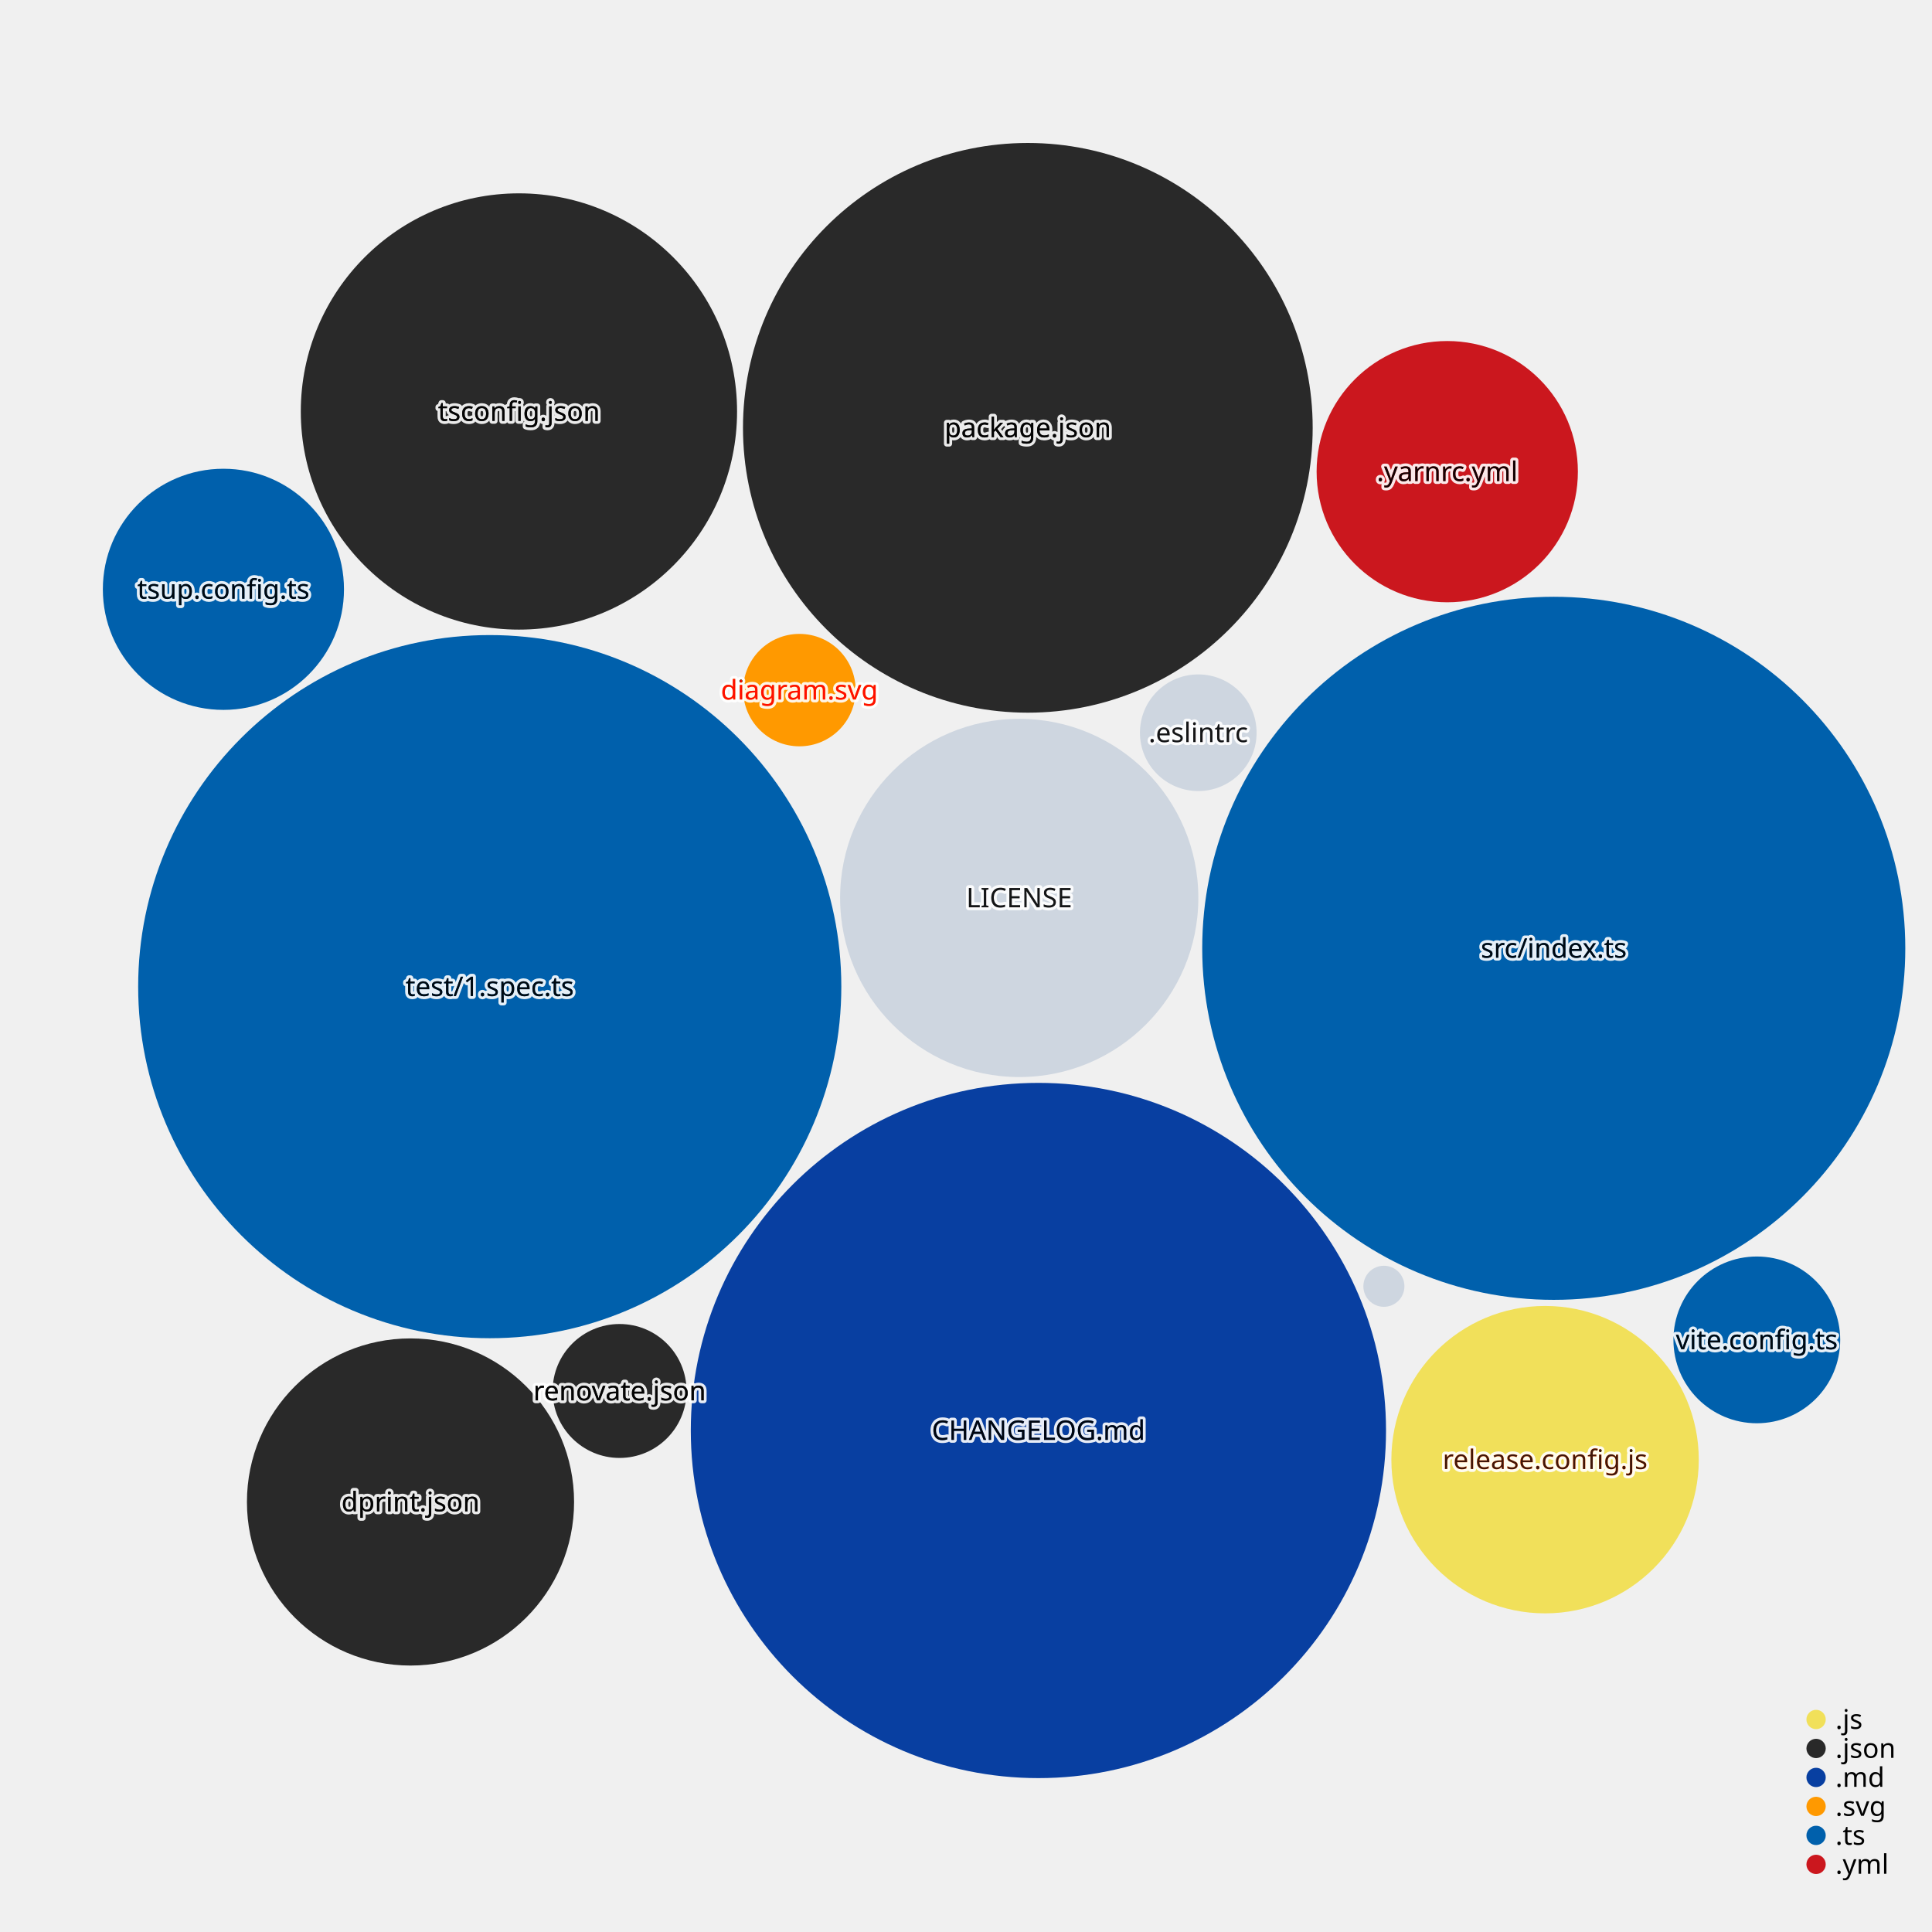
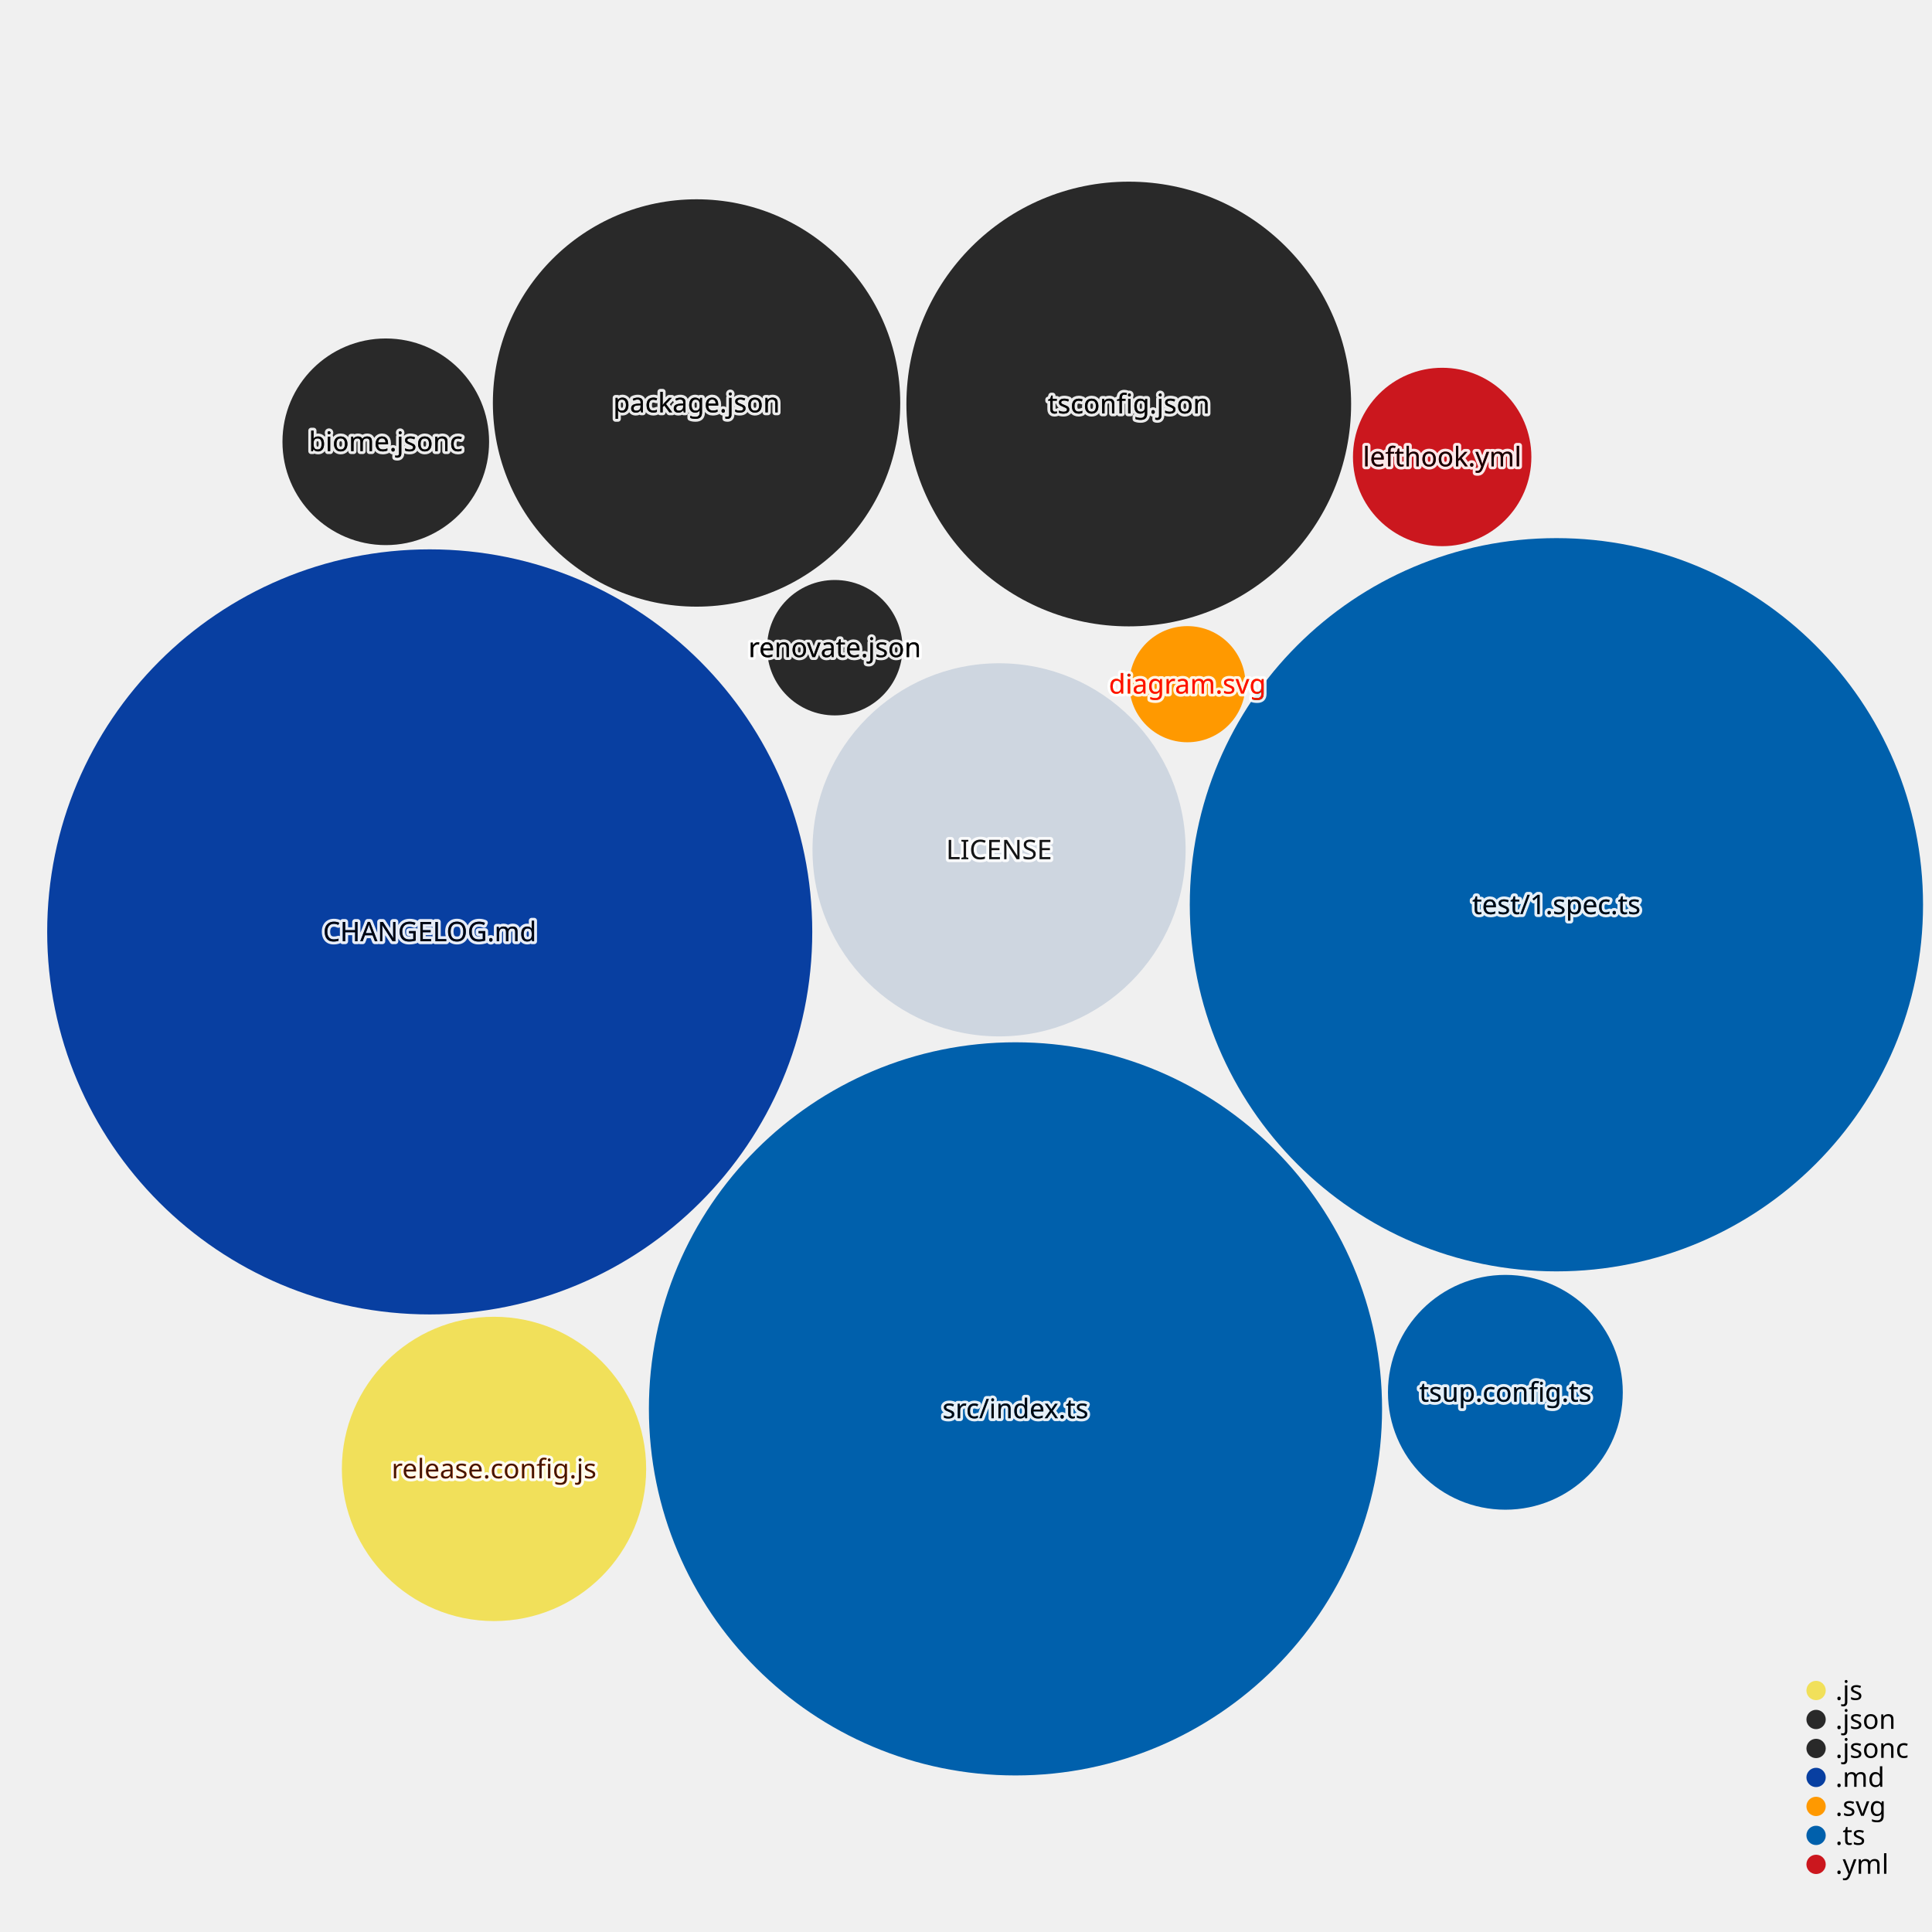
<svg xmlns="http://www.w3.org/2000/svg" width="1000" height="1000" style="background:white;font-family:sans-serif;overflow:visible">
  <defs>
    <filter id="glow" x="-50%" y="-50%" width="200%" height="200%">
      <feGaussianBlur stdDeviation="4" result="coloredBlur" />
      <feMerge>
        <feMergeNode in="coloredBlur" />
        <feMergeNode in="SourceGraphic" />
      </feMerge>
    </filter>
  </defs>
-   <g style="fill:#0060ac;transition:transform 0s ease-out, fill 0.1s ease-out" transform="translate(253.4896, 510.6838)">
-     <circle style="transition:all 0.5s ease-out" r="181.975" stroke-width="0" stroke="#374151" />
+   <g style="fill:#083fa1;transition:transform 0s ease-out, fill 0.1s ease-out" transform="translate(222.4241, 482.3456)">
+     <circle style="transition:all 0.5s ease-out" r="197.999" stroke-width="0" stroke="#374151" />
  </g>
-   <g style="fill:#0060ac;transition:transform 0s ease-out, fill 0.1s ease-out" transform="translate(804.2214, 490.8438)">
-     <circle style="transition:all 0.5s ease-out" r="181.953" stroke-width="0" stroke="#374151" />
+   <g style="fill:#0060ac;transition:transform 0s ease-out, fill 0.1s ease-out" transform="translate(805.5954, 468.2945)">
+     <circle style="transition:all 0.5s ease-out" r="189.764" stroke-width="0" stroke="#374151" />
  </g>
-   <g style="fill:#083fa1;transition:transform 0s ease-out, fill 0.1s ease-out" transform="translate(537.4791, 740.4223)">
-     <circle style="transition:all 0.5s ease-out" r="179.926" stroke-width="0" stroke="#374151" />
+   <g style="fill:#0060ac;transition:transform 0s ease-out, fill 0.1s ease-out" transform="translate(525.6107, 729.2267)">
+     <circle style="transition:all 0.5s ease-out" r="189.741" stroke-width="0" stroke="#374151" />
  </g>
-   <g style="fill:#292929;transition:transform 0s ease-out, fill 0.1s ease-out" transform="translate(532.0035, 221.4398)">
-     <circle style="transition:all 0.5s ease-out" r="147.438" stroke-width="0" stroke="#374151" />
+   <g style="fill:#292929;transition:transform 0s ease-out, fill 0.1s ease-out" transform="translate(584.2446, 209.1161)">
+     <circle style="transition:all 0.5s ease-out" r="115.092" stroke-width="0" stroke="#374151" />
  </g>
-   <g style="fill:#292929;transition:transform 0s ease-out, fill 0.1s ease-out" transform="translate(268.5988, 212.9805)">
-     <circle style="transition:all 0.5s ease-out" r="112.906" stroke-width="0" stroke="#374151" />
+   <g style="fill:#292929;transition:transform 0s ease-out, fill 0.1s ease-out" transform="translate(360.5359, 208.5765)">
+     <circle style="transition:all 0.5s ease-out" r="105.426" stroke-width="0" stroke="#374151" />
  </g>
-   <g style="fill:#CED6E0;transition:transform 0s ease-out, fill 0.1s ease-out" transform="translate(527.5496, 464.7703)">
-     <circle style="transition:all 0.5s ease-out" r="92.71" stroke-width="0" stroke="#374151" />
+   <g style="fill:#CED6E0;transition:transform 0s ease-out, fill 0.1s ease-out" transform="translate(517.112, 439.8702)">
+     <circle style="transition:all 0.5s ease-out" r="96.566" stroke-width="0" stroke="#374151" />
  </g>
-   <g style="fill:#292929;transition:transform 0s ease-out, fill 0.1s ease-out" transform="translate(212.4774, 777.4227)">
-     <circle style="transition:all 0.5s ease-out" r="84.664" stroke-width="0" stroke="#374151" />
+   <g style="fill:#f1e05a;transition:transform 0s ease-out, fill 0.1s ease-out" transform="translate(255.7012, 760.3127)">
+     <circle style="transition:all 0.5s ease-out" r="78.753" stroke-width="0" stroke="#374151" />
  </g>
-   <g style="fill:#f1e05a;transition:transform 0s ease-out, fill 0.1s ease-out" transform="translate(799.7262, 755.5152)">
-     <circle style="transition:all 0.5s ease-out" r="79.558" stroke-width="0" stroke="#374151" />
+   <g style="fill:#0060ac;transition:transform 0s ease-out, fill 0.1s ease-out" transform="translate(779.1782, 720.6517)">
+     <circle style="transition:all 0.5s ease-out" r="60.771" stroke-width="0" stroke="#374151" />
  </g>
-   <g style="fill:#cb171e;transition:transform 0s ease-out, fill 0.1s ease-out" transform="translate(749.0932, 244.1285)">
-     <circle style="transition:all 0.5s ease-out" r="67.615" stroke-width="0" stroke="#374151" />
+   <g style="fill:#292929;transition:transform 0s ease-out, fill 0.1s ease-out" transform="translate(199.6836, 228.6704)">
+     <circle style="transition:all 0.5s ease-out" r="53.477" stroke-width="0" stroke="#374151" />
  </g>
-   <g style="fill:#0060ac;transition:transform 0s ease-out, fill 0.1s ease-out" transform="translate(115.6398, 305.0316)">
-     <circle style="transition:all 0.5s ease-out" r="62.406" stroke-width="0" stroke="#374151" />
+   <g style="fill:#cb171e;transition:transform 0s ease-out, fill 0.1s ease-out" transform="translate(746.4623, 236.5293)">
+     <circle style="transition:all 0.5s ease-out" r="46.17" stroke-width="0" stroke="#374151" />
  </g>
-   <g style="fill:#0060ac;transition:transform 0s ease-out, fill 0.1s ease-out" transform="translate(909.3227, 693.5203)">
-     <circle style="transition:all 0.5s ease-out" r="43.157" stroke-width="0" stroke="#374151" />
+   <g style="fill:#292929;transition:transform 0s ease-out, fill 0.1s ease-out" transform="translate(432.0919, 335.2464)">
+     <circle style="transition:all 0.5s ease-out" r="35.045" stroke-width="0" stroke="#374151" />
  </g>
-   <g style="fill:#292929;transition:transform 0s ease-out, fill 0.1s ease-out" transform="translate(320.6946, 719.9635)">
-     <circle style="transition:all 0.5s ease-out" r="34.661" stroke-width="0" stroke="#374151" />
+   <g style="fill:#ff9900;transition:transform 0s ease-out, fill 0.1s ease-out" transform="translate(614.5978, 354.1317)">
+     <circle style="transition:all 0.5s ease-out" r="30.059" stroke-width="0" stroke="#374151" />
  </g>
-   <g style="fill:#CED6E0;transition:transform 0s ease-out, fill 0.1s ease-out" transform="translate(620.2227, 379.2616)">
-     <circle style="transition:all 0.5s ease-out" r="30.185" stroke-width="0" stroke="#374151" />
+   <g style="fill:#083fa1;transition:transform 0s ease-out" transform="translate(222.4241, 482.3456)">
+     <text style="pointer-events:none;opacity:0.9;font-size:14px;font-weight:500;transition:all 0.5s ease-out" fill="#4B5563" text-anchor="middle" dominant-baseline="middle" stroke="white" stroke-width="3" stroke-linejoin="round">CHANGELOG.md</text>
+     <text style="pointer-events:none;opacity:1;font-size:14px;font-weight:500;transition:all 0.5s ease-out" text-anchor="middle" dominant-baseline="middle">CHANGELOG.md</text>
+     <text style="pointer-events:none;opacity:0.9;font-size:14px;font-weight:500;mix-blend-mode:color-burn;transition:all 0.5s ease-out" fill="#110101" text-anchor="middle" dominant-baseline="middle">CHANGELOG.md</text>
  </g>
-   <g style="fill:#ff9900;transition:transform 0s ease-out, fill 0.1s ease-out" transform="translate(413.7755, 357.1984)">
-     <circle style="transition:all 0.5s ease-out" r="29.097" stroke-width="0" stroke="#374151" />
-   </g>
-   <g style="fill:#CED6E0;transition:transform 0s ease-out, fill 0.1s ease-out" transform="translate(716.3017, 665.7806)">
-     <circle style="transition:all 0.5s ease-out" r="10.625" stroke-width="0" stroke="#374151" />
-   </g>
-   <g style="fill:#0060ac;transition:transform 0s ease-out" transform="translate(253.4896, 510.6838)">
+   <g style="fill:#0060ac;transition:transform 0s ease-out" transform="translate(805.5954, 468.2945)">
    <text style="pointer-events:none;opacity:0.9;font-size:14px;font-weight:500;transition:all 0.5s ease-out" fill="#4B5563" text-anchor="middle" dominant-baseline="middle" stroke="white" stroke-width="3" stroke-linejoin="round">test/1.spec.ts</text>
    <text style="pointer-events:none;opacity:1;font-size:14px;font-weight:500;transition:all 0.5s ease-out" text-anchor="middle" dominant-baseline="middle">test/1.spec.ts</text>
    <text style="pointer-events:none;opacity:0.9;font-size:14px;font-weight:500;mix-blend-mode:color-burn;transition:all 0.5s ease-out" fill="#110101" text-anchor="middle" dominant-baseline="middle">test/1.spec.ts</text>
  </g>
-   <g style="fill:#0060ac;transition:transform 0s ease-out" transform="translate(804.2214, 490.8438)">
+   <g style="fill:#0060ac;transition:transform 0s ease-out" transform="translate(525.6107, 729.2267)">
    <text style="pointer-events:none;opacity:0.9;font-size:14px;font-weight:500;transition:all 0.5s ease-out" fill="#4B5563" text-anchor="middle" dominant-baseline="middle" stroke="white" stroke-width="3" stroke-linejoin="round">src/index.ts</text>
    <text style="pointer-events:none;opacity:1;font-size:14px;font-weight:500;transition:all 0.5s ease-out" text-anchor="middle" dominant-baseline="middle">src/index.ts</text>
    <text style="pointer-events:none;opacity:0.9;font-size:14px;font-weight:500;mix-blend-mode:color-burn;transition:all 0.5s ease-out" fill="#110101" text-anchor="middle" dominant-baseline="middle">src/index.ts</text>
  </g>
-   <g style="fill:#083fa1;transition:transform 0s ease-out" transform="translate(537.4791, 740.4223)">
-     <text style="pointer-events:none;opacity:0.9;font-size:14px;font-weight:500;transition:all 0.5s ease-out" fill="#4B5563" text-anchor="middle" dominant-baseline="middle" stroke="white" stroke-width="3" stroke-linejoin="round">CHANGELOG.md</text>
-     <text style="pointer-events:none;opacity:1;font-size:14px;font-weight:500;transition:all 0.5s ease-out" text-anchor="middle" dominant-baseline="middle">CHANGELOG.md</text>
-     <text style="pointer-events:none;opacity:0.9;font-size:14px;font-weight:500;mix-blend-mode:color-burn;transition:all 0.5s ease-out" fill="#110101" text-anchor="middle" dominant-baseline="middle">CHANGELOG.md</text>
+   <g style="fill:#292929;transition:transform 0s ease-out" transform="translate(584.2446, 209.1161)">
+     <text style="pointer-events:none;opacity:0.9;font-size:14px;font-weight:500;transition:all 0.5s ease-out" fill="#4B5563" text-anchor="middle" dominant-baseline="middle" stroke="white" stroke-width="3" stroke-linejoin="round">tsconfig.json</text>
+     <text style="pointer-events:none;opacity:1;font-size:14px;font-weight:500;transition:all 0.5s ease-out" text-anchor="middle" dominant-baseline="middle">tsconfig.json</text>
+     <text style="pointer-events:none;opacity:0.9;font-size:14px;font-weight:500;mix-blend-mode:color-burn;transition:all 0.5s ease-out" fill="#110101" text-anchor="middle" dominant-baseline="middle">tsconfig.json</text>
  </g>
-   <g style="fill:#292929;transition:transform 0s ease-out" transform="translate(532.0035, 221.4398)">
+   <g style="fill:#292929;transition:transform 0s ease-out" transform="translate(360.5359, 208.5765)">
    <text style="pointer-events:none;opacity:0.9;font-size:14px;font-weight:500;transition:all 0.5s ease-out" fill="#4B5563" text-anchor="middle" dominant-baseline="middle" stroke="white" stroke-width="3" stroke-linejoin="round">package.json</text>
    <text style="pointer-events:none;opacity:1;font-size:14px;font-weight:500;transition:all 0.5s ease-out" text-anchor="middle" dominant-baseline="middle">package.json</text>
    <text style="pointer-events:none;opacity:0.9;font-size:14px;font-weight:500;mix-blend-mode:color-burn;transition:all 0.5s ease-out" fill="#110101" text-anchor="middle" dominant-baseline="middle">package.json</text>
  </g>
-   <g style="fill:#292929;transition:transform 0s ease-out" transform="translate(268.5988, 212.9805)">
-     <text style="pointer-events:none;opacity:0.9;font-size:14px;font-weight:500;transition:all 0.5s ease-out" fill="#4B5563" text-anchor="middle" dominant-baseline="middle" stroke="white" stroke-width="3" stroke-linejoin="round">tsconfig.json</text>
-     <text style="pointer-events:none;opacity:1;font-size:14px;font-weight:500;transition:all 0.5s ease-out" text-anchor="middle" dominant-baseline="middle">tsconfig.json</text>
-     <text style="pointer-events:none;opacity:0.9;font-size:14px;font-weight:500;mix-blend-mode:color-burn;transition:all 0.5s ease-out" fill="#110101" text-anchor="middle" dominant-baseline="middle">tsconfig.json</text>
-   </g>
-   <g style="fill:#CED6E0;transition:transform 0s ease-out" transform="translate(527.5496, 464.7703)">
+   <g style="fill:#CED6E0;transition:transform 0s ease-out" transform="translate(517.112, 439.8702)">
    <text style="pointer-events:none;opacity:0.9;font-size:14px;font-weight:500;transition:all 0.5s ease-out" fill="#4B5563" text-anchor="middle" dominant-baseline="middle" stroke="white" stroke-width="3" stroke-linejoin="round">LICENSE</text>
    <text style="pointer-events:none;opacity:1;font-size:14px;font-weight:500;transition:all 0.5s ease-out" text-anchor="middle" dominant-baseline="middle">LICENSE</text>
    <text style="pointer-events:none;opacity:0.9;font-size:14px;font-weight:500;mix-blend-mode:color-burn;transition:all 0.5s ease-out" fill="#110101" text-anchor="middle" dominant-baseline="middle">LICENSE</text>
  </g>
-   <g style="fill:#292929;transition:transform 0s ease-out" transform="translate(212.4774, 777.4227)">
-     <text style="pointer-events:none;opacity:0.9;font-size:14px;font-weight:500;transition:all 0.5s ease-out" fill="#4B5563" text-anchor="middle" dominant-baseline="middle" stroke="white" stroke-width="3" stroke-linejoin="round">dprint.json</text>
-     <text style="pointer-events:none;opacity:1;font-size:14px;font-weight:500;transition:all 0.5s ease-out" text-anchor="middle" dominant-baseline="middle">dprint.json</text>
-     <text style="pointer-events:none;opacity:0.9;font-size:14px;font-weight:500;mix-blend-mode:color-burn;transition:all 0.5s ease-out" fill="#110101" text-anchor="middle" dominant-baseline="middle">dprint.json</text>
-   </g>
-   <g style="fill:#f1e05a;transition:transform 0s ease-out" transform="translate(799.7262, 755.5152)">
+   <g style="fill:#f1e05a;transition:transform 0s ease-out" transform="translate(255.7012, 760.3127)">
    <text style="pointer-events:none;opacity:0.9;font-size:14px;font-weight:500;transition:all 0.5s ease-out" fill="#4B5563" text-anchor="middle" dominant-baseline="middle" stroke="white" stroke-width="3" stroke-linejoin="round">release.config.js</text>
    <text style="pointer-events:none;opacity:1;font-size:14px;font-weight:500;transition:all 0.5s ease-out" text-anchor="middle" dominant-baseline="middle">release.config.js</text>
    <text style="pointer-events:none;opacity:0.9;font-size:14px;font-weight:500;mix-blend-mode:color-burn;transition:all 0.5s ease-out" fill="#110101" text-anchor="middle" dominant-baseline="middle">release.config.js</text>
  </g>
-   <g style="fill:#cb171e;transition:transform 0s ease-out" transform="translate(749.0932, 244.1285)">
-     <text style="pointer-events:none;opacity:0.9;font-size:14px;font-weight:500;transition:all 0.5s ease-out" fill="#4B5563" text-anchor="middle" dominant-baseline="middle" stroke="white" stroke-width="3" stroke-linejoin="round">.yarnrc.yml</text>
-     <text style="pointer-events:none;opacity:1;font-size:14px;font-weight:500;transition:all 0.5s ease-out" text-anchor="middle" dominant-baseline="middle">.yarnrc.yml</text>
-     <text style="pointer-events:none;opacity:0.9;font-size:14px;font-weight:500;mix-blend-mode:color-burn;transition:all 0.5s ease-out" fill="#110101" text-anchor="middle" dominant-baseline="middle">.yarnrc.yml</text>
-   </g>
-   <g style="fill:#0060ac;transition:transform 0s ease-out" transform="translate(115.6398, 305.0316)">
+   <g style="fill:#0060ac;transition:transform 0s ease-out" transform="translate(779.1782, 720.6517)">
    <text style="pointer-events:none;opacity:0.9;font-size:14px;font-weight:500;transition:all 0.5s ease-out" fill="#4B5563" text-anchor="middle" dominant-baseline="middle" stroke="white" stroke-width="3" stroke-linejoin="round">tsup.config.ts</text>
    <text style="pointer-events:none;opacity:1;font-size:14px;font-weight:500;transition:all 0.5s ease-out" text-anchor="middle" dominant-baseline="middle">tsup.config.ts</text>
    <text style="pointer-events:none;opacity:0.9;font-size:14px;font-weight:500;mix-blend-mode:color-burn;transition:all 0.5s ease-out" fill="#110101" text-anchor="middle" dominant-baseline="middle">tsup.config.ts</text>
  </g>
-   <g style="fill:#0060ac;transition:transform 0s ease-out" transform="translate(909.3227, 693.5203)">
-     <text style="pointer-events:none;opacity:0.9;font-size:14px;font-weight:500;transition:all 0.5s ease-out" fill="#4B5563" text-anchor="middle" dominant-baseline="middle" stroke="white" stroke-width="3" stroke-linejoin="round">vite.config.ts</text>
-     <text style="pointer-events:none;opacity:1;font-size:14px;font-weight:500;transition:all 0.5s ease-out" text-anchor="middle" dominant-baseline="middle">vite.config.ts</text>
-     <text style="pointer-events:none;opacity:0.9;font-size:14px;font-weight:500;mix-blend-mode:color-burn;transition:all 0.5s ease-out" fill="#110101" text-anchor="middle" dominant-baseline="middle">vite.config.ts</text>
+   <g style="fill:#292929;transition:transform 0s ease-out" transform="translate(199.6836, 228.6704)">
+     <text style="pointer-events:none;opacity:0.9;font-size:14px;font-weight:500;transition:all 0.5s ease-out" fill="#4B5563" text-anchor="middle" dominant-baseline="middle" stroke="white" stroke-width="3" stroke-linejoin="round">biome.jsonc</text>
+     <text style="pointer-events:none;opacity:1;font-size:14px;font-weight:500;transition:all 0.5s ease-out" text-anchor="middle" dominant-baseline="middle">biome.jsonc</text>
+     <text style="pointer-events:none;opacity:0.9;font-size:14px;font-weight:500;mix-blend-mode:color-burn;transition:all 0.5s ease-out" fill="#110101" text-anchor="middle" dominant-baseline="middle">biome.jsonc</text>
  </g>
-   <g style="fill:#292929;transition:transform 0s ease-out" transform="translate(320.6946, 719.9635)">
+   <g style="fill:#cb171e;transition:transform 0s ease-out" transform="translate(746.4623, 236.5293)">
+     <text style="pointer-events:none;opacity:0.9;font-size:14px;font-weight:500;transition:all 0.5s ease-out" fill="#4B5563" text-anchor="middle" dominant-baseline="middle" stroke="white" stroke-width="3" stroke-linejoin="round">lefthook.yml</text>
+     <text style="pointer-events:none;opacity:1;font-size:14px;font-weight:500;transition:all 0.5s ease-out" text-anchor="middle" dominant-baseline="middle">lefthook.yml</text>
+     <text style="pointer-events:none;opacity:0.9;font-size:14px;font-weight:500;mix-blend-mode:color-burn;transition:all 0.5s ease-out" fill="#110101" text-anchor="middle" dominant-baseline="middle">lefthook.yml</text>
+   </g>
+   <g style="fill:#292929;transition:transform 0s ease-out" transform="translate(432.0919, 335.2464)">
    <text style="pointer-events:none;opacity:0.9;font-size:14px;font-weight:500;transition:all 0.5s ease-out" fill="#4B5563" text-anchor="middle" dominant-baseline="middle" stroke="white" stroke-width="3" stroke-linejoin="round">renovate.json</text>
    <text style="pointer-events:none;opacity:1;font-size:14px;font-weight:500;transition:all 0.5s ease-out" text-anchor="middle" dominant-baseline="middle">renovate.json</text>
    <text style="pointer-events:none;opacity:0.9;font-size:14px;font-weight:500;mix-blend-mode:color-burn;transition:all 0.5s ease-out" fill="#110101" text-anchor="middle" dominant-baseline="middle">renovate.json</text>
  </g>
-   <g style="fill:#CED6E0;transition:transform 0s ease-out" transform="translate(620.2227, 379.2616)">
-     <text style="pointer-events:none;opacity:0.9;font-size:14px;font-weight:500;transition:all 0.5s ease-out" fill="#4B5563" text-anchor="middle" dominant-baseline="middle" stroke="white" stroke-width="3" stroke-linejoin="round">.eslintrc</text>
-     <text style="pointer-events:none;opacity:1;font-size:14px;font-weight:500;transition:all 0.5s ease-out" text-anchor="middle" dominant-baseline="middle">.eslintrc</text>
-     <text style="pointer-events:none;opacity:0.9;font-size:14px;font-weight:500;mix-blend-mode:color-burn;transition:all 0.5s ease-out" fill="#110101" text-anchor="middle" dominant-baseline="middle">.eslintrc</text>
-   </g>
-   <g style="fill:#ff9900;transition:transform 0s ease-out" transform="translate(413.7755, 357.1984)">
+   <g style="fill:#ff9900;transition:transform 0s ease-out" transform="translate(614.5978, 354.1317)">
    <text style="pointer-events:none;opacity:0.9;font-size:14px;font-weight:500;transition:all 0.5s ease-out" fill="#4B5563" text-anchor="middle" dominant-baseline="middle" stroke="white" stroke-width="3" stroke-linejoin="round">diagram.svg</text>
    <text style="pointer-events:none;opacity:1;font-size:14px;font-weight:500;transition:all 0.5s ease-out" text-anchor="middle" dominant-baseline="middle">diagram.svg</text>
    <text style="pointer-events:none;opacity:0.9;font-size:14px;font-weight:500;mix-blend-mode:color-burn;transition:all 0.5s ease-out" fill="#110101" text-anchor="middle" dominant-baseline="middle">diagram.svg</text>
  </g>
-   <g transform="translate(940, 890)">
+   <g transform="translate(940, 875)">
    <g transform="translate(0, 0)">
      <circle r="5" fill="#f1e05a" />
      <text x="10" style="font-size:14px;font-weight:300" dominant-baseline="middle">.js</text>
    </g>
    <g transform="translate(0, 15)">
      <circle r="5" fill="#292929" />
      <text x="10" style="font-size:14px;font-weight:300" dominant-baseline="middle">.json</text>
    </g>
    <g transform="translate(0, 30)">
+       <circle r="5" fill="#292929" />
+       <text x="10" style="font-size:14px;font-weight:300" dominant-baseline="middle">.jsonc</text>
+     </g>
+     <g transform="translate(0, 45)">
      <circle r="5" fill="#083fa1" />
      <text x="10" style="font-size:14px;font-weight:300" dominant-baseline="middle">.md</text>
    </g>
-     <g transform="translate(0, 45)">
+     <g transform="translate(0, 60)">
      <circle r="5" fill="#ff9900" />
      <text x="10" style="font-size:14px;font-weight:300" dominant-baseline="middle">.svg</text>
    </g>
-     <g transform="translate(0, 60)">
+     <g transform="translate(0, 75)">
      <circle r="5" fill="#0060ac" />
      <text x="10" style="font-size:14px;font-weight:300" dominant-baseline="middle">.ts</text>
    </g>
-     <g transform="translate(0, 75)">
+     <g transform="translate(0, 90)">
      <circle r="5" fill="#cb171e" />
      <text x="10" style="font-size:14px;font-weight:300" dominant-baseline="middle">.yml</text>
    </g>
    <g fill="#9CA3AF" style="font-weight:300;font-style:italic;font-size:12px">each dot sized by file size</g>
  </g>
</svg>
